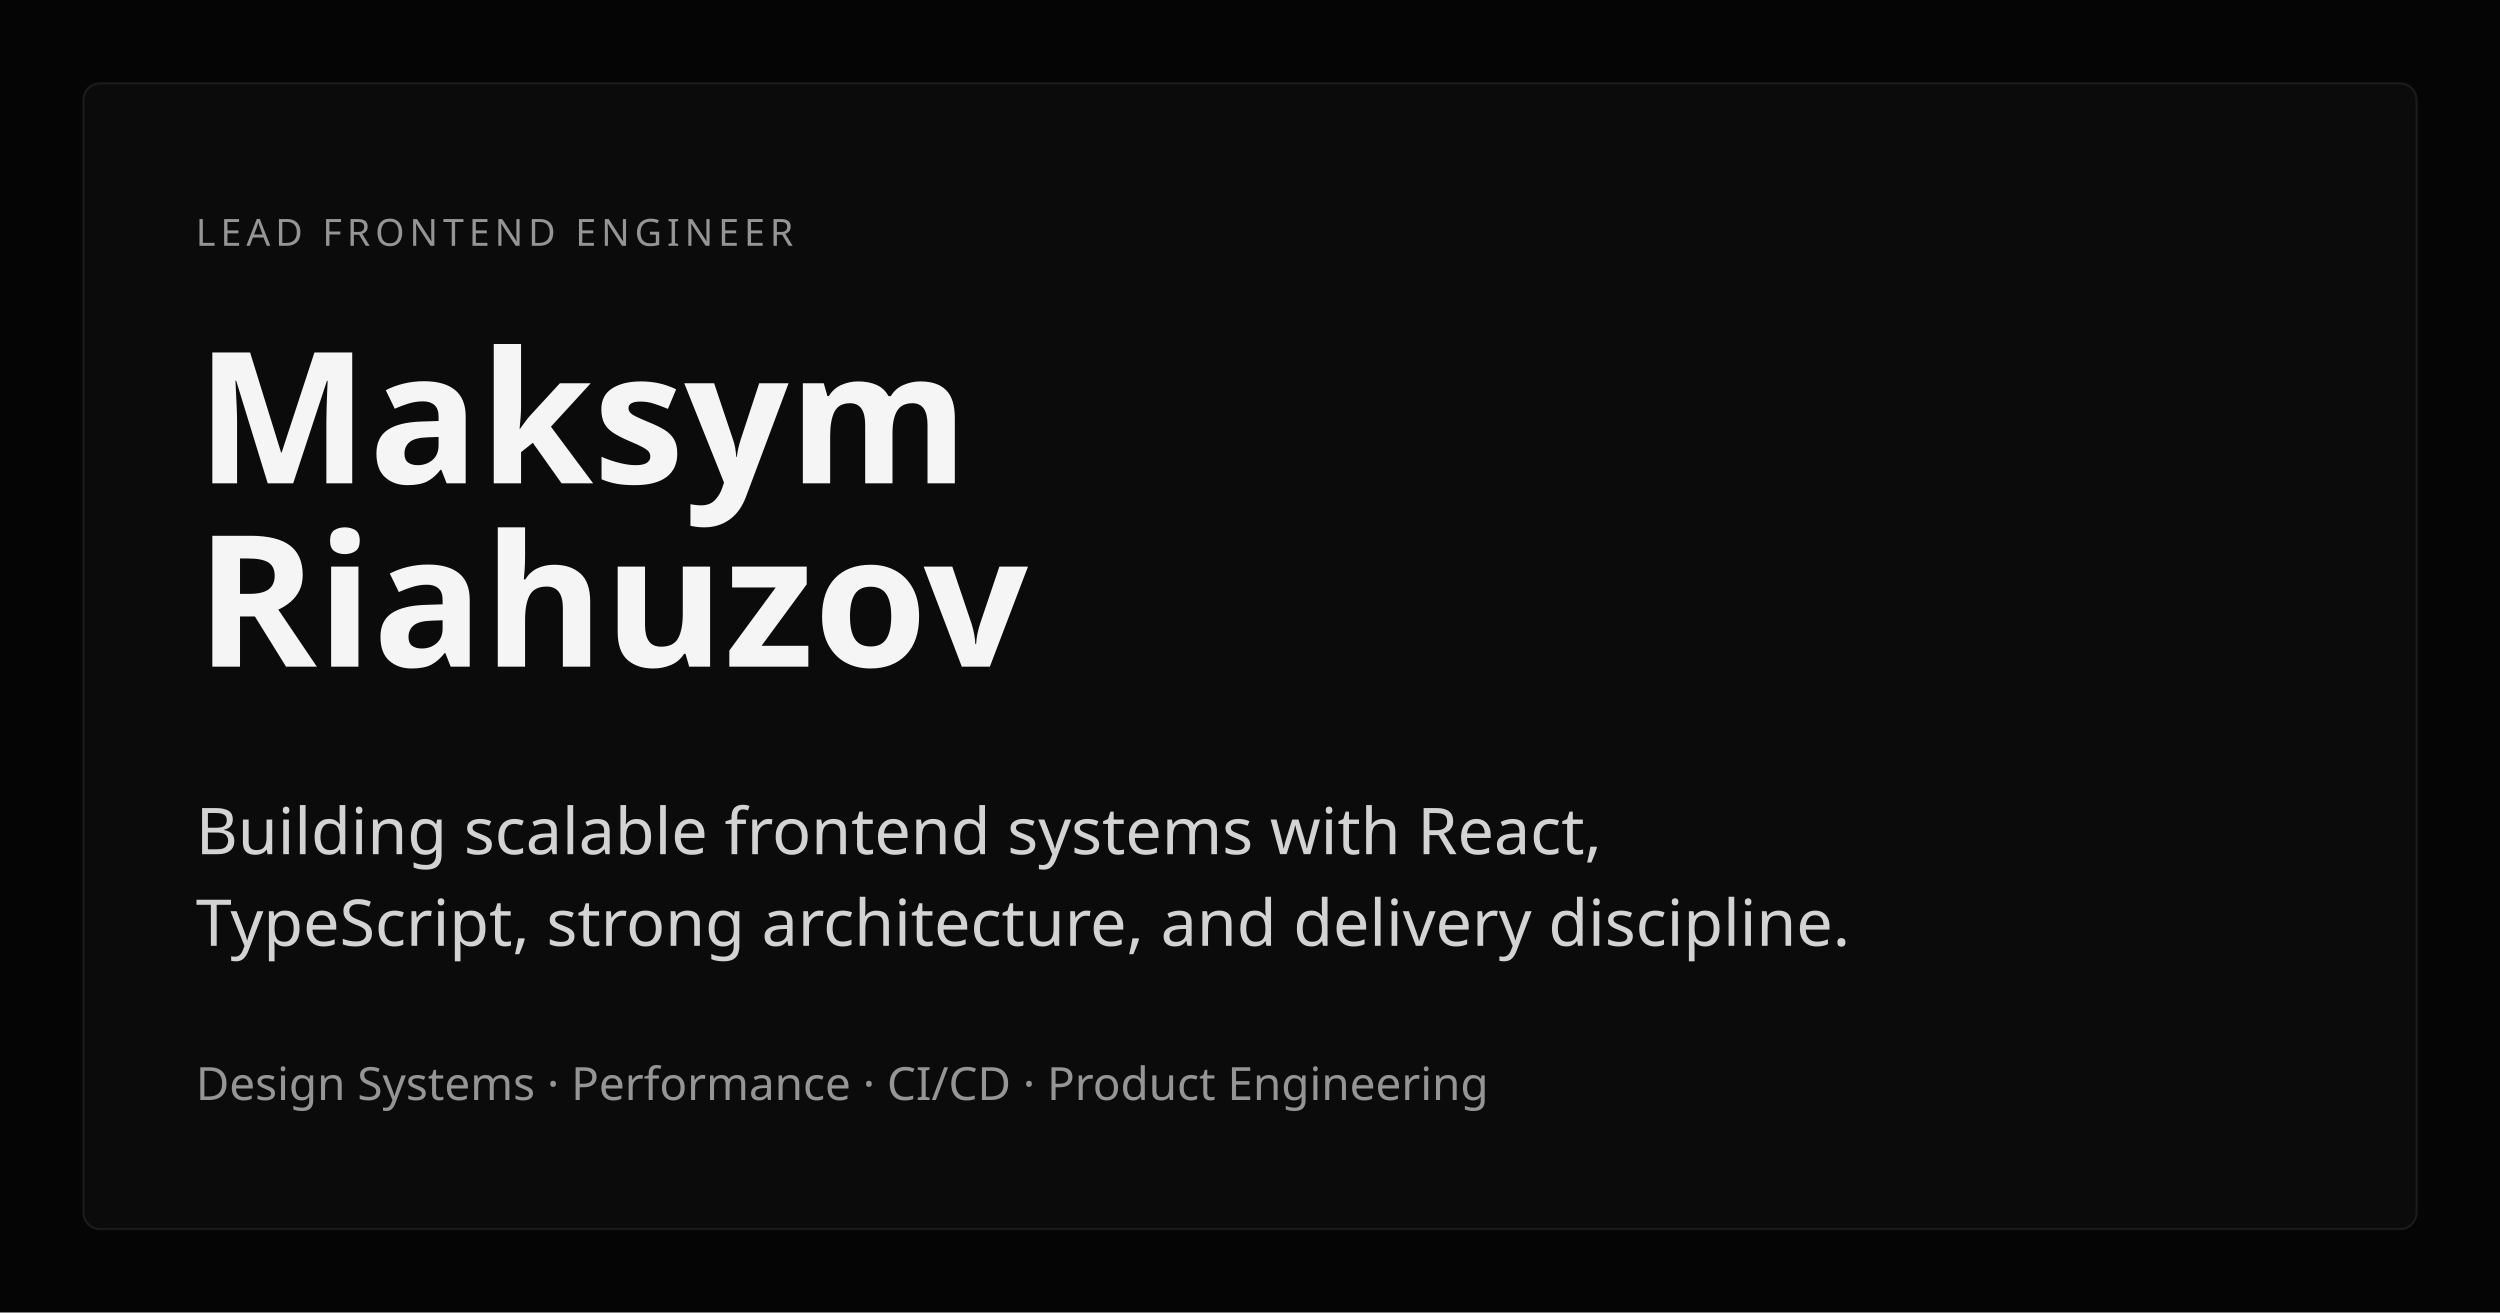
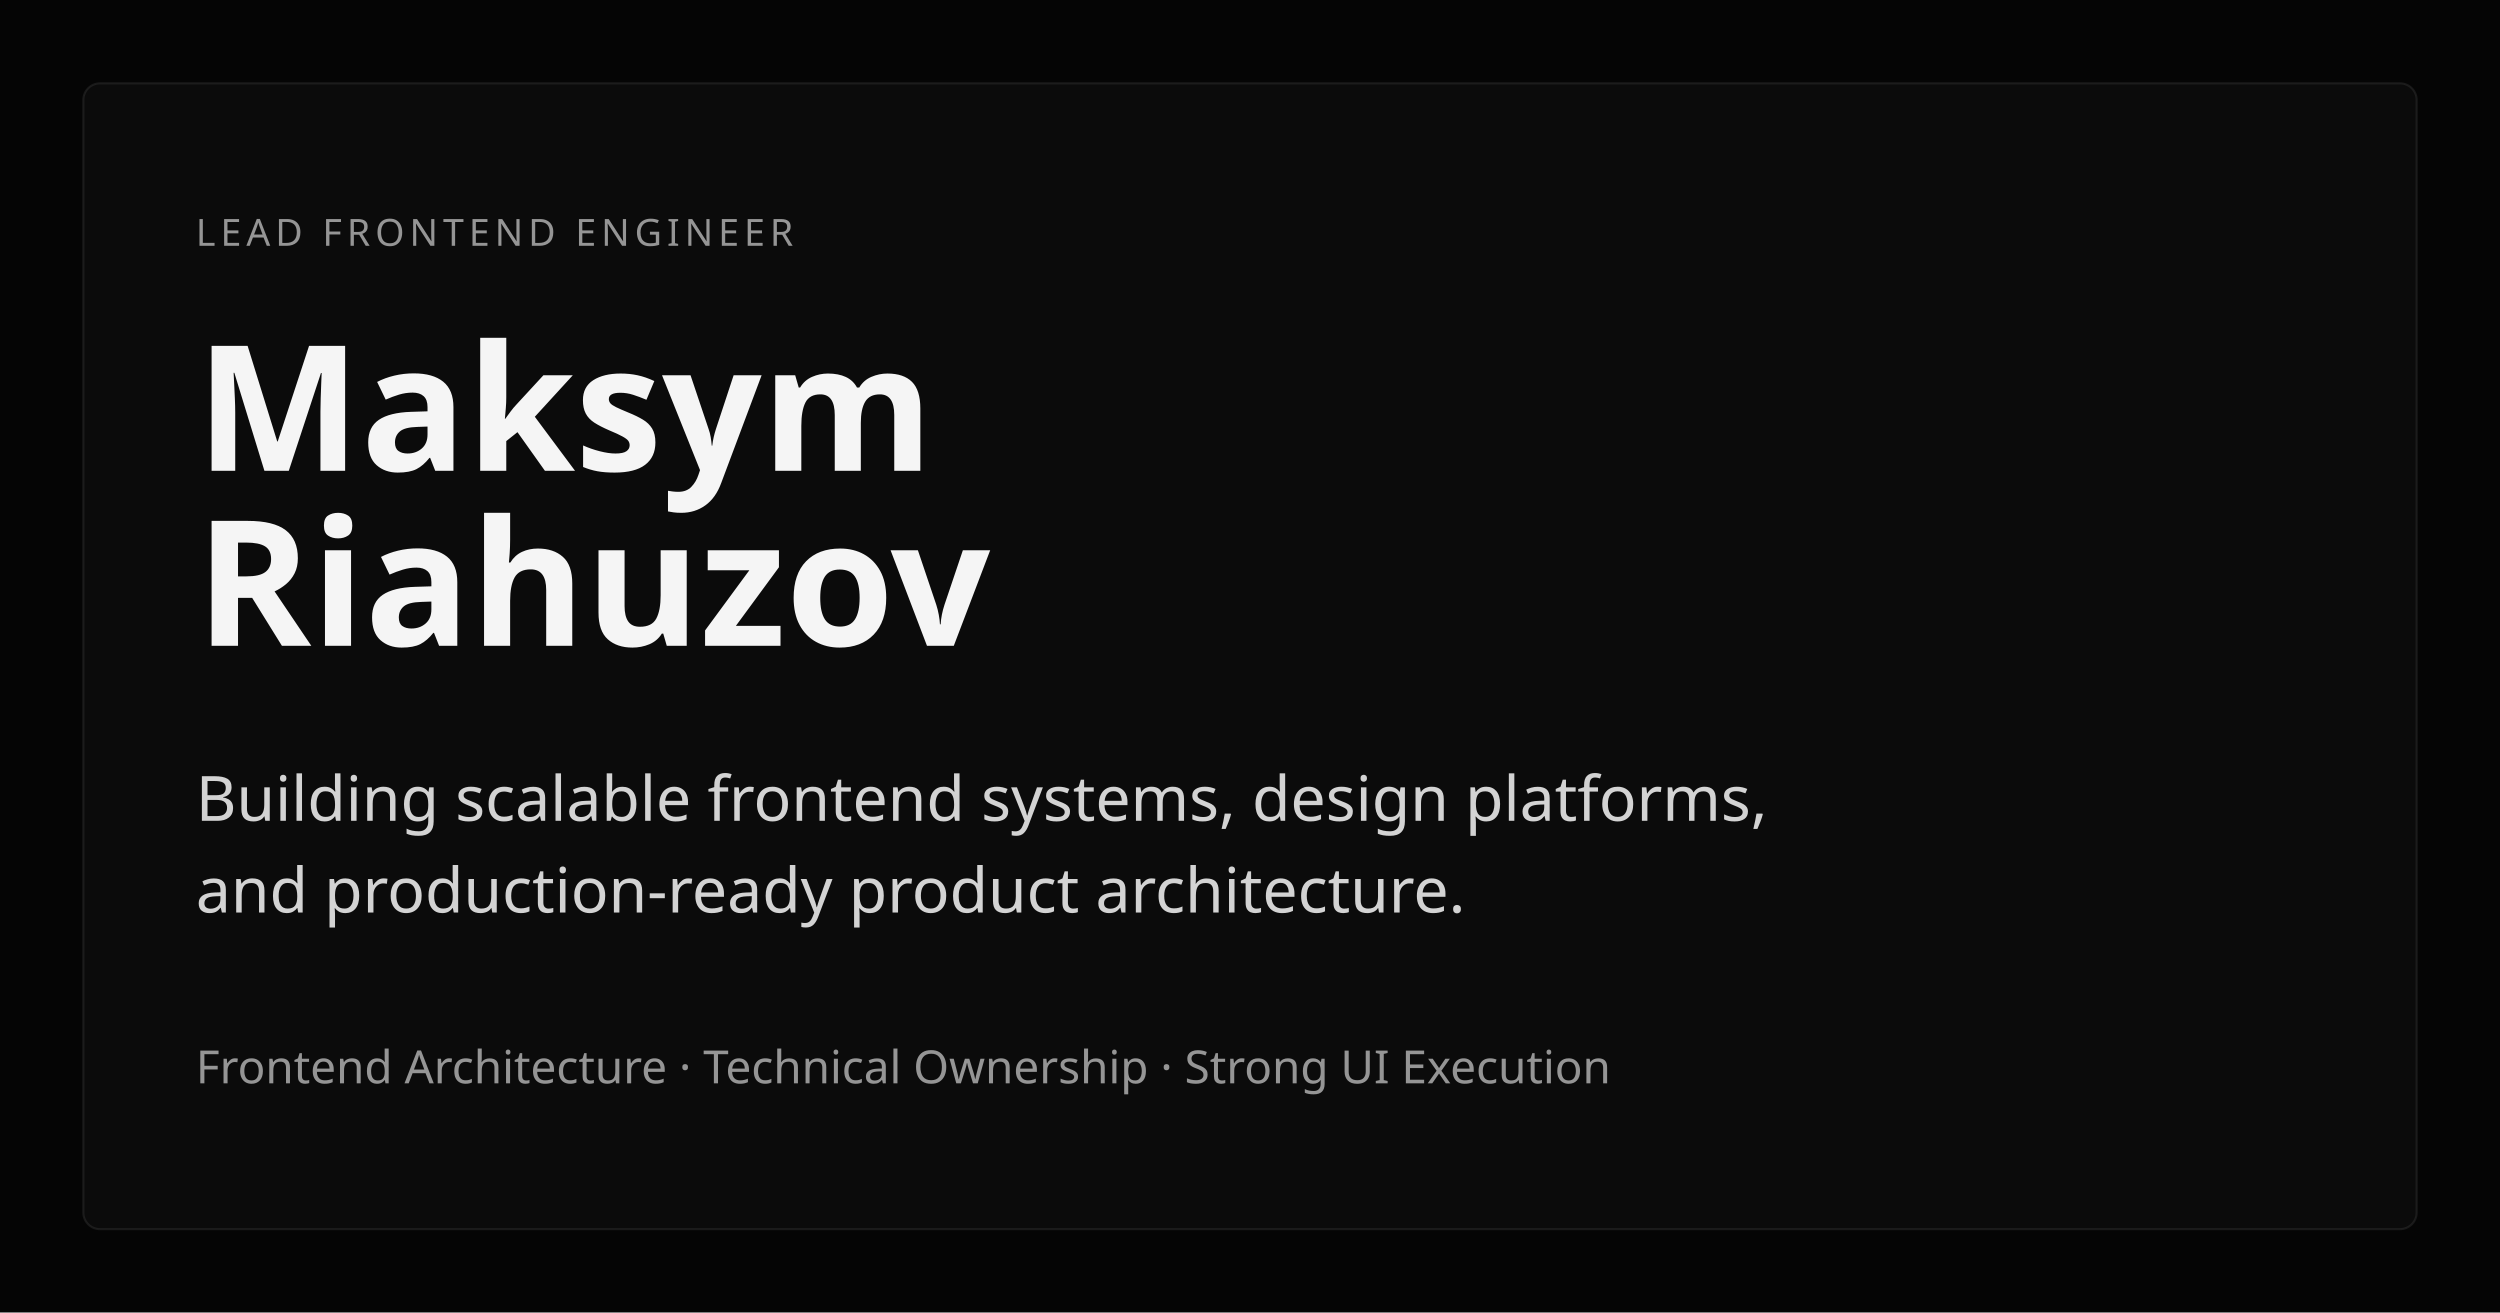
<svg xmlns="http://www.w3.org/2000/svg" width="1200" height="630" viewBox="0 0 1200 630" fill="none">
  <rect width="1200" height="630" fill="#050505" />
  <rect x="40" y="40" width="1120" height="550" rx="8" fill="#0B0B0B" stroke="rgba(255,255,255,0.08)" />
  <text x="94" y="118" fill="#959595" font-family="Avenir Next, Segoe UI, sans-serif" font-size="18" letter-spacing="2.4">
    LEAD FRONTEND ENGINEER
  </text>
-   <text x="94" y="232" fill="#F5F5F5" font-family="Avenir Next, Segoe UI, sans-serif" font-size="88" font-weight="600">
+   <text x="94" y="226" fill="#F5F5F5" font-family="Avenir Next, Segoe UI, sans-serif" font-size="84" font-weight="600">
    Maksym
  </text>
-   <text x="94" y="320" fill="#F5F5F5" font-family="Avenir Next, Segoe UI, sans-serif" font-size="88" font-weight="600">
+   <text x="94" y="310" fill="#F5F5F5" font-family="Avenir Next, Segoe UI, sans-serif" font-size="84" font-weight="600">
    Riahuzov
  </text>
-   <text x="94" y="410" fill="#D3D3D3" font-family="Avenir Next, Segoe UI, sans-serif" font-size="31">
-     Building scalable frontend systems with React,
+   <text x="94" y="394" fill="#D3D3D3" font-family="Avenir Next, Segoe UI, sans-serif" font-size="30">
+     Building scalable frontend systems, design platforms,
  </text>
-   <text x="94" y="454" fill="#D3D3D3" font-family="Avenir Next, Segoe UI, sans-serif" font-size="31">
-     TypeScript, strong architecture, and delivery discipline.
+   <text x="94" y="438" fill="#D3D3D3" font-family="Avenir Next, Segoe UI, sans-serif" font-size="30">
+     and production-ready product architecture.
  </text>
-   <text x="94" y="528" fill="#959595" font-family="Avenir Next, Segoe UI, sans-serif" font-size="22">
-     Design Systems · Performance · CI/CD · Product Engineering
+   <text x="94" y="520" fill="#959595" font-family="Avenir Next, Segoe UI, sans-serif" font-size="22">
+     Frontend Architecture · Technical Ownership · Strong UI Execution
  </text>
</svg>
